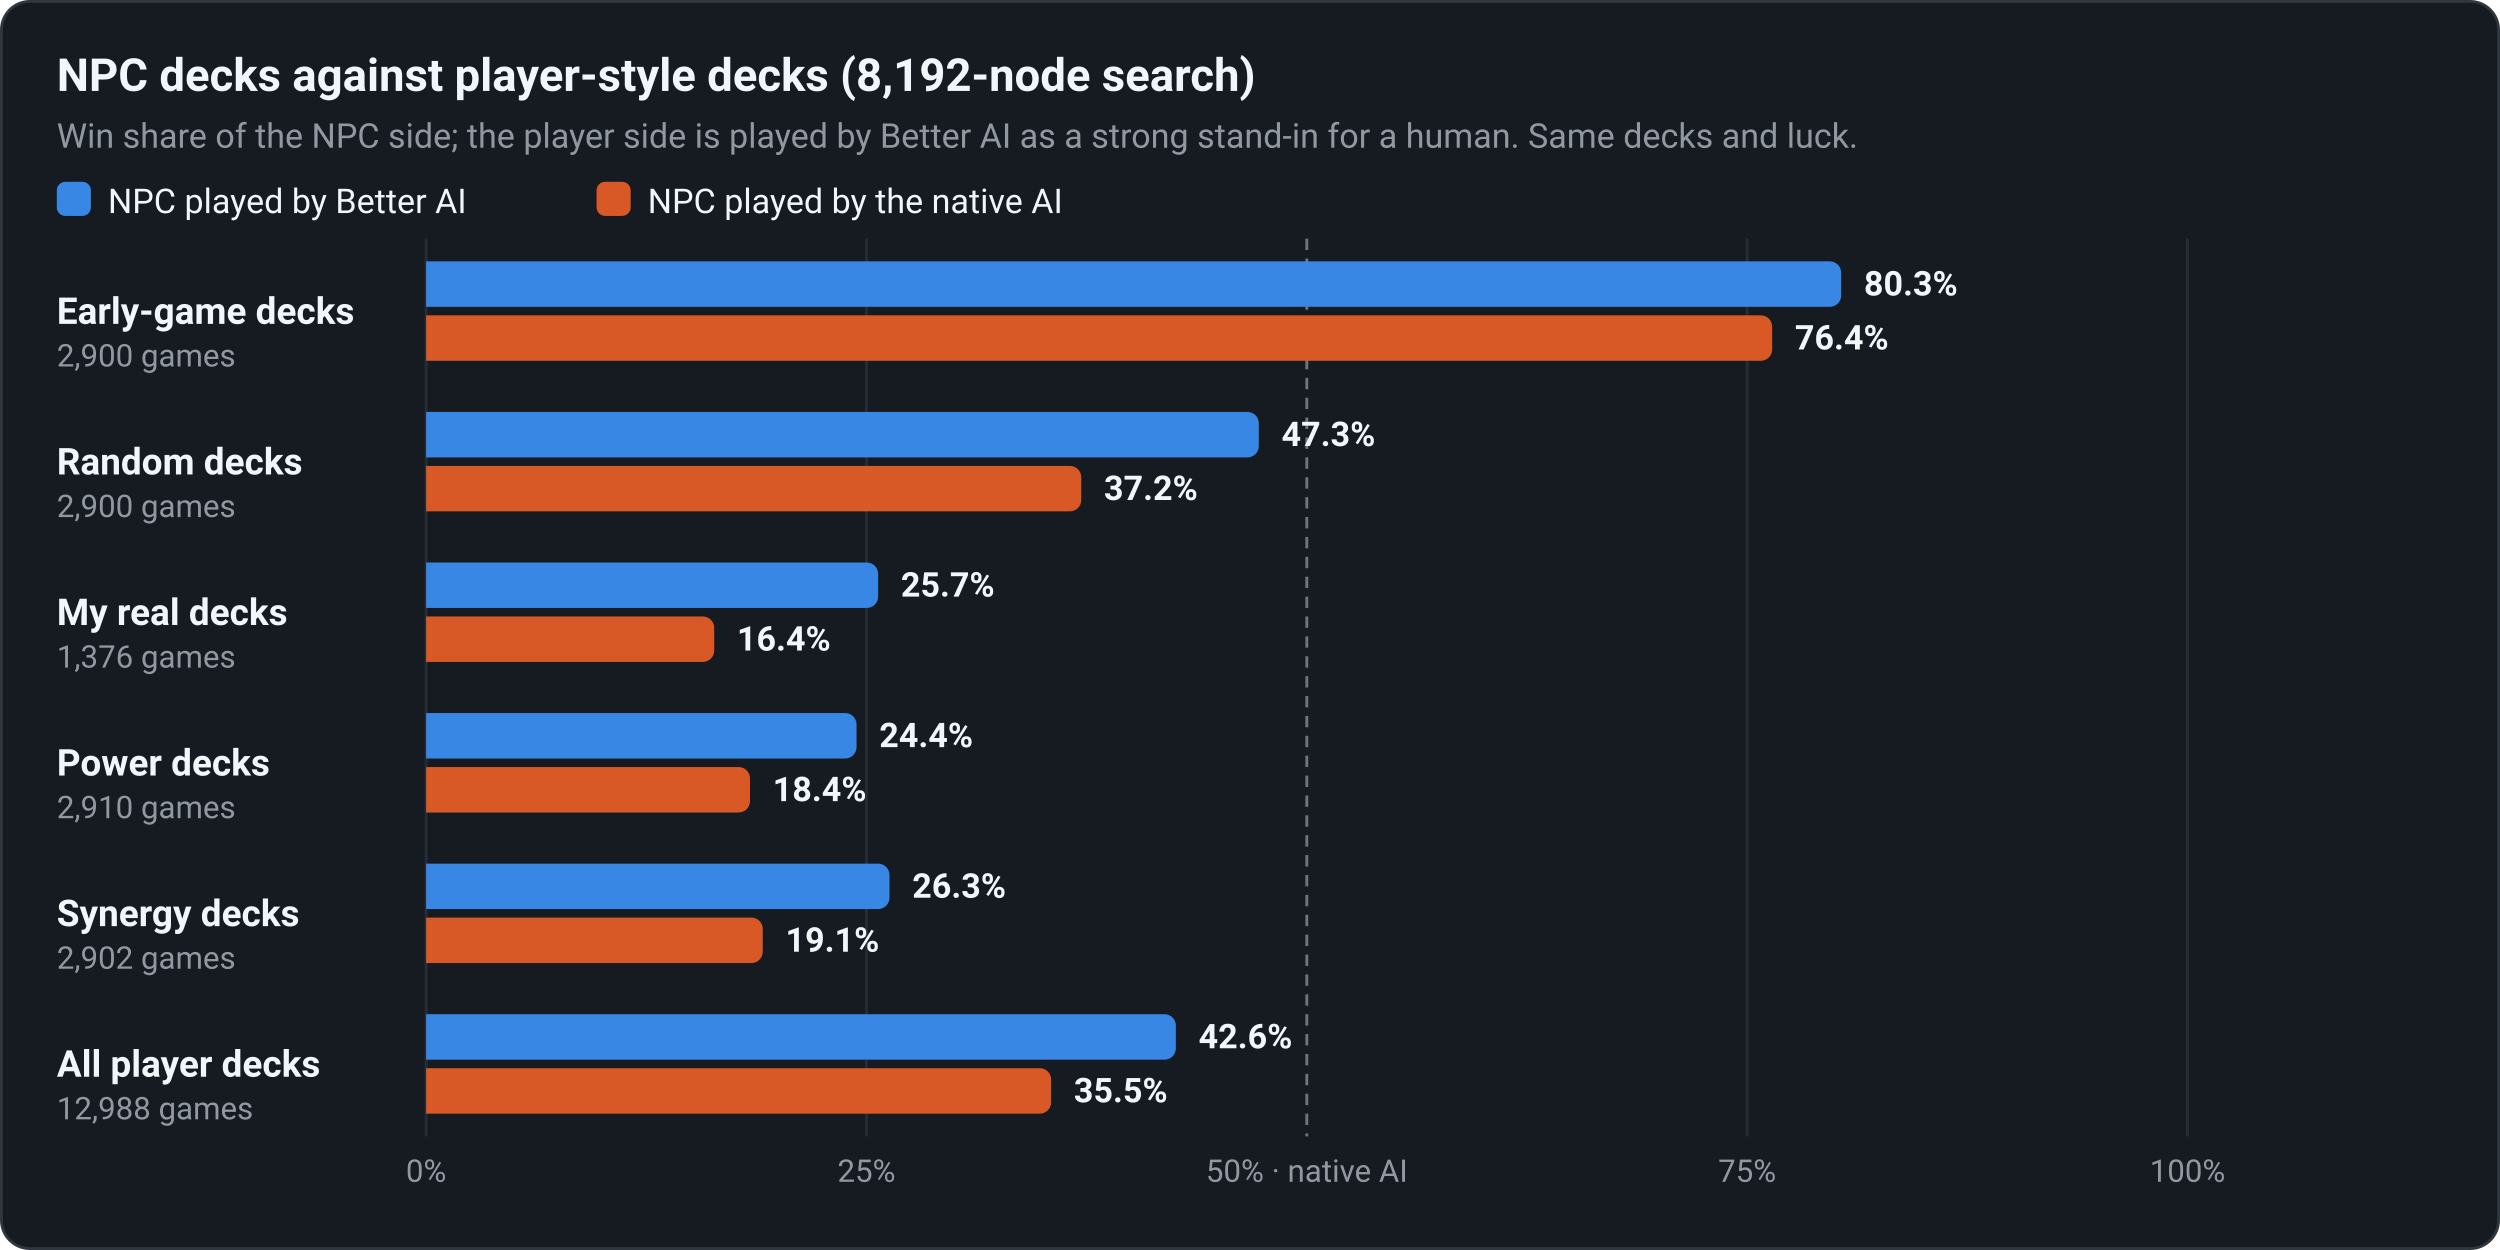
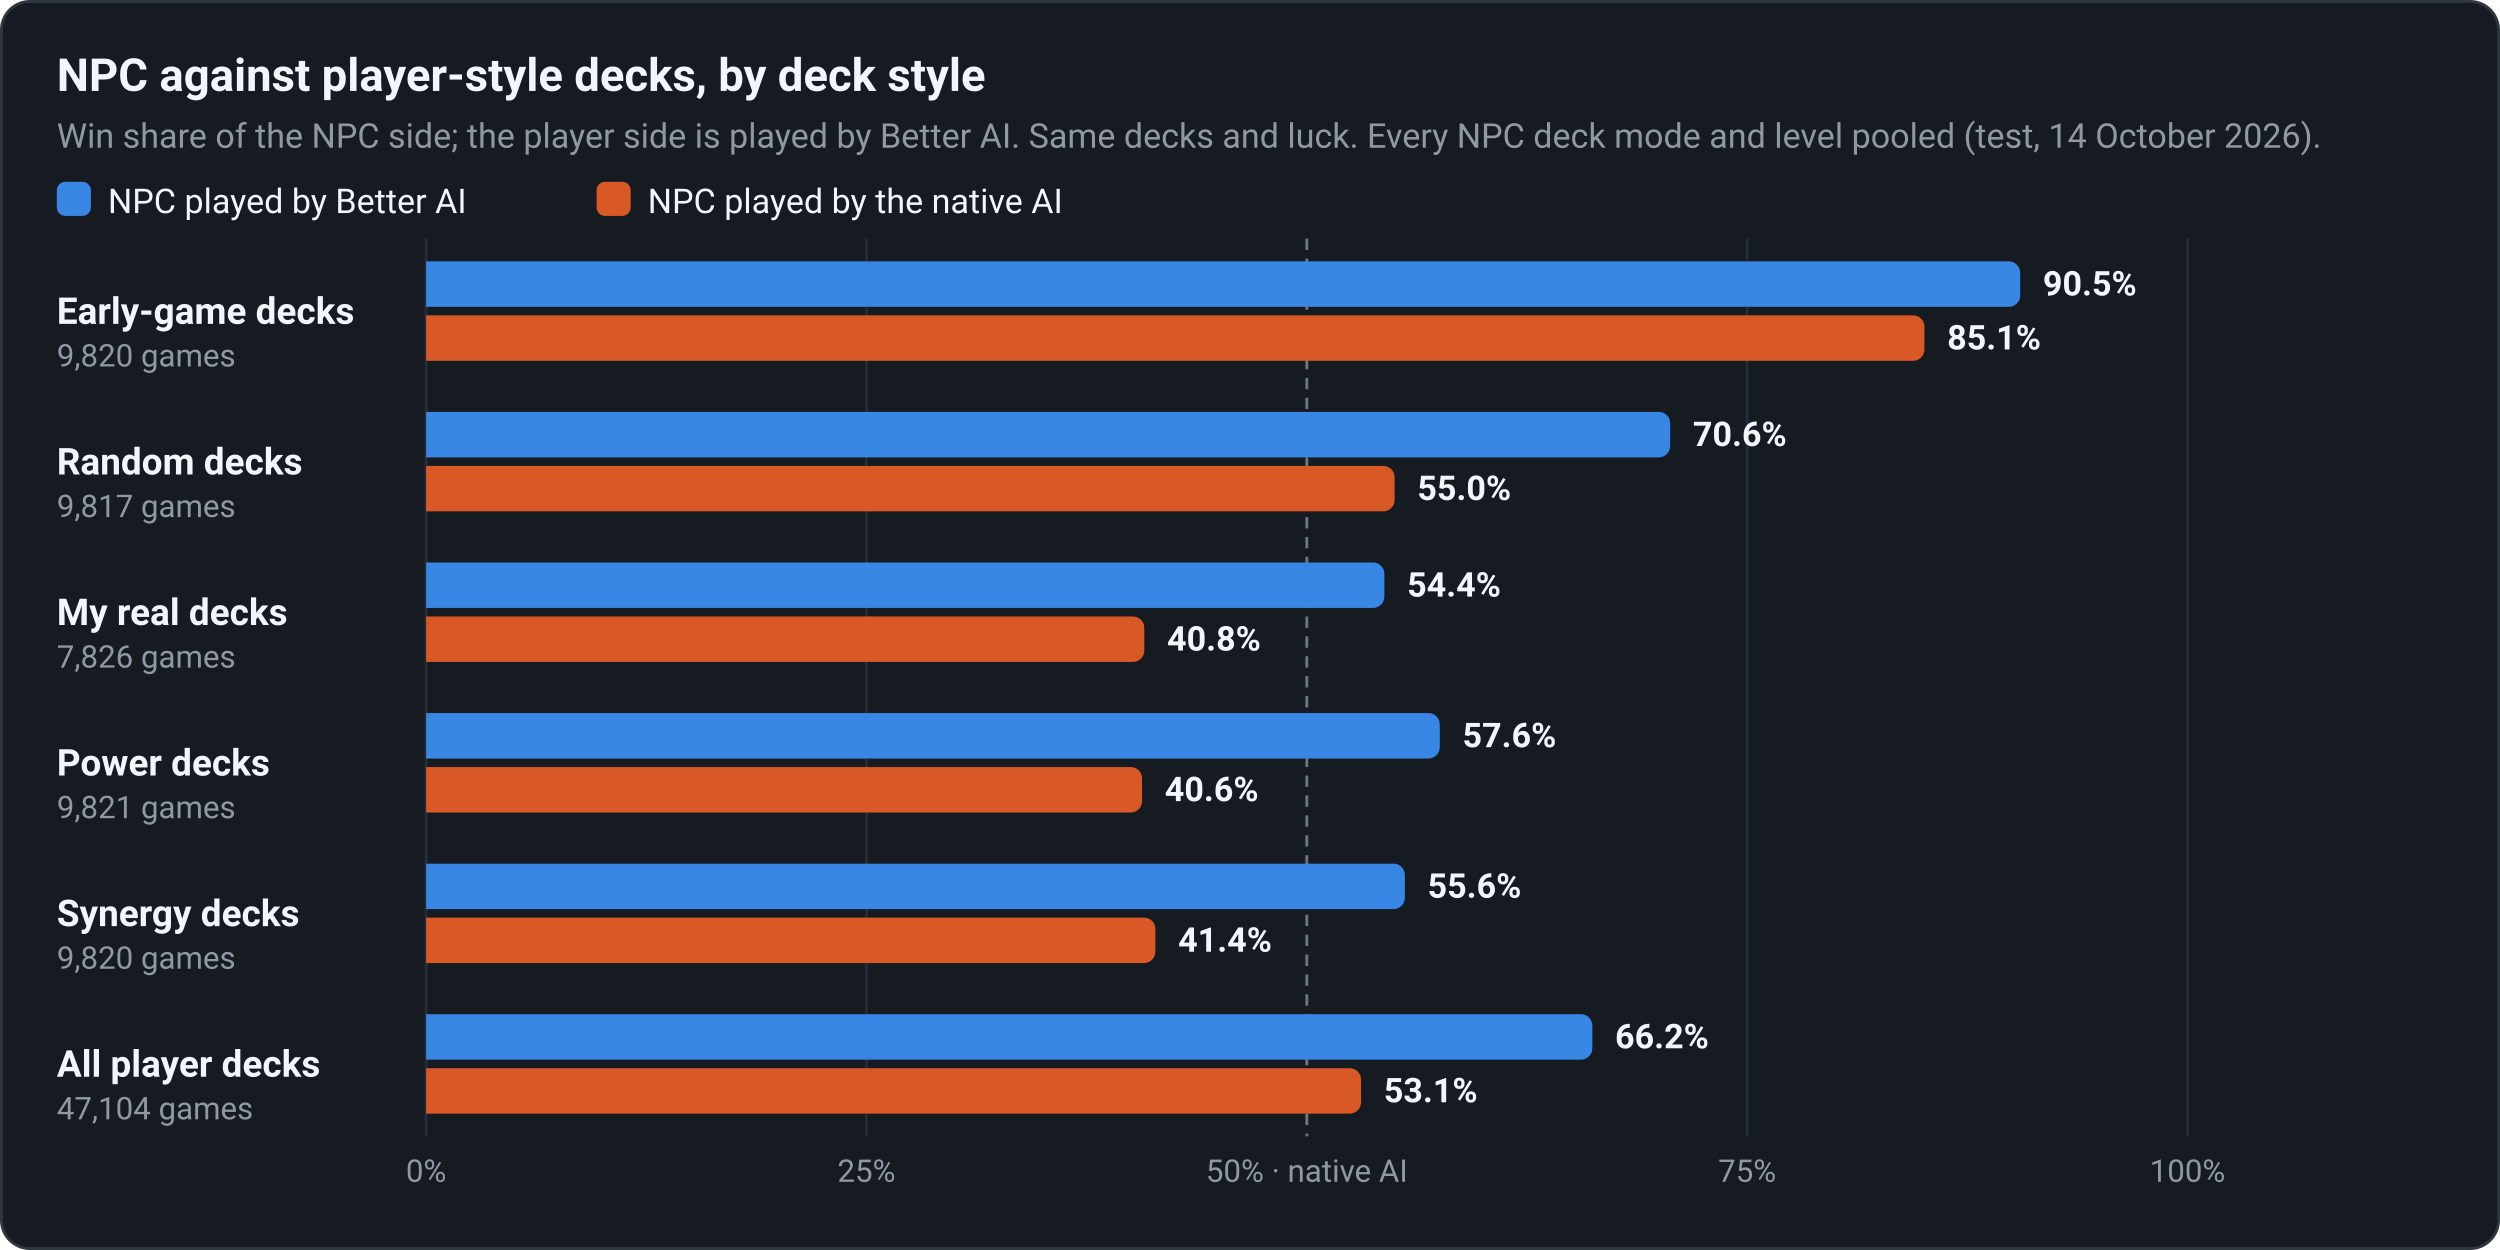
- <svg xmlns="http://www.w3.org/2000/svg" width="880" height="440" viewBox="0 0 880 440" font-family="system-ui,-apple-system,'Segoe UI',Roboto,Helvetica,Arial,sans-serif" role="img" aria-label="NPC decks against player-style decks (8,192-node search)">
+ <svg xmlns="http://www.w3.org/2000/svg" width="880" height="440" viewBox="0 0 880 440" font-family="system-ui,-apple-system,'Segoe UI',Roboto,Helvetica,Arial,sans-serif" role="img" aria-label="NPC against player-style decks, by deck style">
  <rect x="0.5" y="0.5" width="879" height="439" rx="10" fill="#161b22" stroke="#30363d" />
-   <text x="20.0" y="32.0" fill="#f0f6fc" font-size="16" font-weight="600" text-anchor="start">NPC decks against player-style decks (8,192-node search)</text>
-   <text x="20.0" y="52.0" fill="#9198a1" font-size="12" font-weight="400" text-anchor="start">Win share of the NPC side; the player side is played by Better AI as a strong stand-in for a human. Same decks and luck.</text>
+   <text x="20.0" y="32.0" fill="#f0f6fc" font-size="16" font-weight="600" text-anchor="start">NPC against player-style decks, by deck style</text>
+   <text x="20.0" y="52.0" fill="#9198a1" font-size="12" font-weight="400" text-anchor="start">Win share of the NPC side; the player side is played by Better AI. Same decks and luck. Every NPC deck mode and level pooled (test, 14 October 2026).</text>
  <line x1="150.0" y1="84" x2="150.0" y2="400" stroke="#262c36" stroke-width="1" />
  <text x="150.0" y="416.0" fill="#9198a1" font-size="11" font-weight="400" text-anchor="middle">0%</text>
  <line x1="305.0" y1="84" x2="305.0" y2="400" stroke="#262c36" stroke-width="1" />
  <text x="305.0" y="416.0" fill="#9198a1" font-size="11" font-weight="400" text-anchor="middle">25%</text>
  <line x1="460.0" y1="84" x2="460.0" y2="400" stroke="#6e7681" stroke-width="1" stroke-dasharray="4 3" />
  <text x="460.0" y="416.0" fill="#9198a1" font-size="11" font-weight="400" text-anchor="middle">50% · native AI</text>
  <line x1="615.0" y1="84" x2="615.0" y2="400" stroke="#262c36" stroke-width="1" />
  <text x="615.0" y="416.0" fill="#9198a1" font-size="11" font-weight="400" text-anchor="middle">75%</text>
  <line x1="770.0" y1="84" x2="770.0" y2="400" stroke="#262c36" stroke-width="1" />
  <text x="770.0" y="416.0" fill="#9198a1" font-size="11" font-weight="400" text-anchor="middle">100%</text>
  <rect x="20" y="64" width="12" height="12" rx="3" fill="#3987e5" />
  <text x="38.0" y="75.0" fill="#f0f6fc" font-size="12" font-weight="400" text-anchor="start">NPC played by Better AI</text>
  <rect x="210" y="64" width="12" height="12" rx="3" fill="#d95926" />
  <text x="228.0" y="75.0" fill="#f0f6fc" font-size="12" font-weight="400" text-anchor="start">NPC played by the native AI</text>
  <text x="20.0" y="114.0" fill="#f0f6fc" font-size="13" font-weight="600" text-anchor="start">Early-game decks</text>
-   <text x="20.0" y="129.0" fill="#9198a1" font-size="11" font-weight="400" text-anchor="start">2,900 games</text>
-   <path d="M150.0,92.0 H644.1 A4,4 0 0 1 648.1,96.0 V104.0 A4,4 0 0 1 644.1,108.0 H150.0 Z" fill="#3987e5" />
-   <text x="656.1" y="104.0" fill="#f0f6fc" font-size="12" font-weight="600" text-anchor="start">80.3%</text>
-   <path d="M150.0,111.0 H619.8 A4,4 0 0 1 623.8,115.0 V123.0 A4,4 0 0 1 619.8,127.0 H150.0 Z" fill="#d95926" />
-   <text x="631.8" y="123.0" fill="#f0f6fc" font-size="12" font-weight="600" text-anchor="start">76.4%</text>
+   <text x="20.0" y="129.0" fill="#9198a1" font-size="11" font-weight="400" text-anchor="start">9,820 games</text>
+   <path d="M150.0,92.0 H707.1 A4,4 0 0 1 711.1,96.0 V104.0 A4,4 0 0 1 707.1,108.0 H150.0 Z" fill="#3987e5" />
+   <text x="719.1" y="104.0" fill="#f0f6fc" font-size="12" font-weight="600" text-anchor="start">90.5%</text>
+   <path d="M150.0,111.0 H673.4 A4,4 0 0 1 677.4,115.0 V123.0 A4,4 0 0 1 673.4,127.0 H150.0 Z" fill="#d95926" />
+   <text x="685.4" y="123.0" fill="#f0f6fc" font-size="12" font-weight="600" text-anchor="start">85.1%</text>
  <text x="20.0" y="167.0" fill="#f0f6fc" font-size="13" font-weight="600" text-anchor="start">Random decks</text>
-   <text x="20.0" y="182.0" fill="#9198a1" font-size="11" font-weight="400" text-anchor="start">2,900 games</text>
-   <path d="M150.0,145.0 H439.1 A4,4 0 0 1 443.1,149.0 V157.0 A4,4 0 0 1 439.1,161.0 H150.0 Z" fill="#3987e5" />
-   <text x="451.1" y="157.0" fill="#f0f6fc" font-size="12" font-weight="600" text-anchor="start">47.3%</text>
-   <path d="M150.0,164.0 H376.6 A4,4 0 0 1 380.6,168.0 V176.0 A4,4 0 0 1 376.6,180.0 H150.0 Z" fill="#d95926" />
-   <text x="388.6" y="176.0" fill="#f0f6fc" font-size="12" font-weight="600" text-anchor="start">37.2%</text>
+   <text x="20.0" y="182.0" fill="#9198a1" font-size="11" font-weight="400" text-anchor="start">9,817 games</text>
+   <path d="M150.0,145.0 H583.9 A4,4 0 0 1 587.9,149.0 V157.0 A4,4 0 0 1 583.9,161.0 H150.0 Z" fill="#3987e5" />
+   <text x="595.9" y="157.0" fill="#f0f6fc" font-size="12" font-weight="600" text-anchor="start">70.6%</text>
+   <path d="M150.0,164.0 H486.9 A4,4 0 0 1 490.9,168.0 V176.0 A4,4 0 0 1 486.9,180.0 H150.0 Z" fill="#d95926" />
+   <text x="498.9" y="176.0" fill="#f0f6fc" font-size="12" font-weight="600" text-anchor="start">55.0%</text>
  <text x="20.0" y="220.0" fill="#f0f6fc" font-size="13" font-weight="600" text-anchor="start">My real decks</text>
-   <text x="20.0" y="235.0" fill="#9198a1" font-size="11" font-weight="400" text-anchor="start">1,376 games</text>
-   <path d="M150.0,198.0 H305.1 A4,4 0 0 1 309.1,202.0 V210.0 A4,4 0 0 1 305.1,214.0 H150.0 Z" fill="#3987e5" />
-   <text x="317.1" y="210.0" fill="#f0f6fc" font-size="12" font-weight="600" text-anchor="start">25.7%</text>
-   <path d="M150.0,217.0 H247.4 A4,4 0 0 1 251.4,221.0 V229.0 A4,4 0 0 1 247.4,233.0 H150.0 Z" fill="#d95926" />
-   <text x="259.4" y="229.0" fill="#f0f6fc" font-size="12" font-weight="600" text-anchor="start">16.4%</text>
+   <text x="20.0" y="235.0" fill="#9198a1" font-size="11" font-weight="400" text-anchor="start">7,826 games</text>
+   <path d="M150.0,198.0 H483.3 A4,4 0 0 1 487.3,202.0 V210.0 A4,4 0 0 1 483.3,214.0 H150.0 Z" fill="#3987e5" />
+   <text x="495.3" y="210.0" fill="#f0f6fc" font-size="12" font-weight="600" text-anchor="start">54.4%</text>
+   <path d="M150.0,217.0 H398.8 A4,4 0 0 1 402.8,221.0 V229.0 A4,4 0 0 1 398.8,233.0 H150.0 Z" fill="#d95926" />
+   <text x="410.8" y="229.0" fill="#f0f6fc" font-size="12" font-weight="600" text-anchor="start">40.8%</text>
  <text x="20.0" y="273.0" fill="#f0f6fc" font-size="13" font-weight="600" text-anchor="start">Power decks</text>
-   <text x="20.0" y="288.0" fill="#9198a1" font-size="11" font-weight="400" text-anchor="start">2,910 games</text>
-   <path d="M150.0,251.0 H297.5 A4,4 0 0 1 301.5,255.0 V263.0 A4,4 0 0 1 297.5,267.0 H150.0 Z" fill="#3987e5" />
-   <text x="309.5" y="263.0" fill="#f0f6fc" font-size="12" font-weight="600" text-anchor="start">24.4%</text>
-   <path d="M150.0,270.0 H260.0 A4,4 0 0 1 264.0,274.0 V282.0 A4,4 0 0 1 260.0,286.0 H150.0 Z" fill="#d95926" />
-   <text x="272.0" y="282.0" fill="#f0f6fc" font-size="12" font-weight="600" text-anchor="start">18.4%</text>
+   <text x="20.0" y="288.0" fill="#9198a1" font-size="11" font-weight="400" text-anchor="start">9,821 games</text>
+   <path d="M150.0,251.0 H502.8 A4,4 0 0 1 506.8,255.0 V263.0 A4,4 0 0 1 502.8,267.0 H150.0 Z" fill="#3987e5" />
+   <text x="514.8" y="263.0" fill="#f0f6fc" font-size="12" font-weight="600" text-anchor="start">57.6%</text>
+   <path d="M150.0,270.0 H398.0 A4,4 0 0 1 402.0,274.0 V282.0 A4,4 0 0 1 398.0,286.0 H150.0 Z" fill="#d95926" />
+   <text x="410.0" y="282.0" fill="#f0f6fc" font-size="12" font-weight="600" text-anchor="start">40.6%</text>
  <text x="20.0" y="326.0" fill="#f0f6fc" font-size="13" font-weight="600" text-anchor="start">Synergy decks</text>
-   <text x="20.0" y="341.0" fill="#9198a1" font-size="11" font-weight="400" text-anchor="start">2,902 games</text>
-   <path d="M150.0,304.0 H309.1 A4,4 0 0 1 313.1,308.0 V316.0 A4,4 0 0 1 309.1,320.0 H150.0 Z" fill="#3987e5" />
-   <text x="321.1" y="316.0" fill="#f0f6fc" font-size="12" font-weight="600" text-anchor="start">26.3%</text>
-   <path d="M150.0,323.0 H264.5 A4,4 0 0 1 268.5,327.0 V335.0 A4,4 0 0 1 264.5,339.0 H150.0 Z" fill="#d95926" />
-   <text x="276.5" y="335.0" fill="#f0f6fc" font-size="12" font-weight="600" text-anchor="start">19.1%</text>
+   <text x="20.0" y="341.0" fill="#9198a1" font-size="11" font-weight="400" text-anchor="start">9,820 games</text>
+   <path d="M150.0,304.0 H490.5 A4,4 0 0 1 494.5,308.0 V316.0 A4,4 0 0 1 490.5,320.0 H150.0 Z" fill="#3987e5" />
+   <text x="502.5" y="316.0" fill="#f0f6fc" font-size="12" font-weight="600" text-anchor="start">55.6%</text>
+   <path d="M150.0,323.0 H402.7 A4,4 0 0 1 406.7,327.0 V335.0 A4,4 0 0 1 402.7,339.0 H150.0 Z" fill="#d95926" />
+   <text x="414.7" y="335.0" fill="#f0f6fc" font-size="12" font-weight="600" text-anchor="start">41.4%</text>
  <text x="20.0" y="379.0" fill="#f0f6fc" font-size="13" font-weight="600" text-anchor="start">All player decks</text>
-   <text x="20.0" y="394.0" fill="#9198a1" font-size="11" font-weight="400" text-anchor="start">12,988 games</text>
-   <path d="M150.0,357.0 H409.9 A4,4 0 0 1 413.9,361.0 V369.0 A4,4 0 0 1 409.9,373.0 H150.0 Z" fill="#3987e5" />
-   <text x="421.9" y="369.0" fill="#f0f6fc" font-size="12" font-weight="600" text-anchor="start">42.6%</text>
-   <path d="M150.0,376.0 H366.0 A4,4 0 0 1 370.0,380.0 V388.0 A4,4 0 0 1 366.0,392.0 H150.0 Z" fill="#d95926" />
-   <text x="378.0" y="388.0" fill="#f0f6fc" font-size="12" font-weight="600" text-anchor="start">35.5%</text>
+   <text x="20.0" y="394.0" fill="#9198a1" font-size="11" font-weight="400" text-anchor="start">47,104 games</text>
+   <path d="M150.0,357.0 H556.5 A4,4 0 0 1 560.5,361.0 V369.0 A4,4 0 0 1 556.5,373.0 H150.0 Z" fill="#3987e5" />
+   <text x="568.5" y="369.0" fill="#f0f6fc" font-size="12" font-weight="600" text-anchor="start">66.2%</text>
+   <path d="M150.0,376.0 H475.1 A4,4 0 0 1 479.1,380.0 V388.0 A4,4 0 0 1 475.1,392.0 H150.0 Z" fill="#d95926" />
+   <text x="487.1" y="388.0" fill="#f0f6fc" font-size="12" font-weight="600" text-anchor="start">53.1%</text>
</svg>
